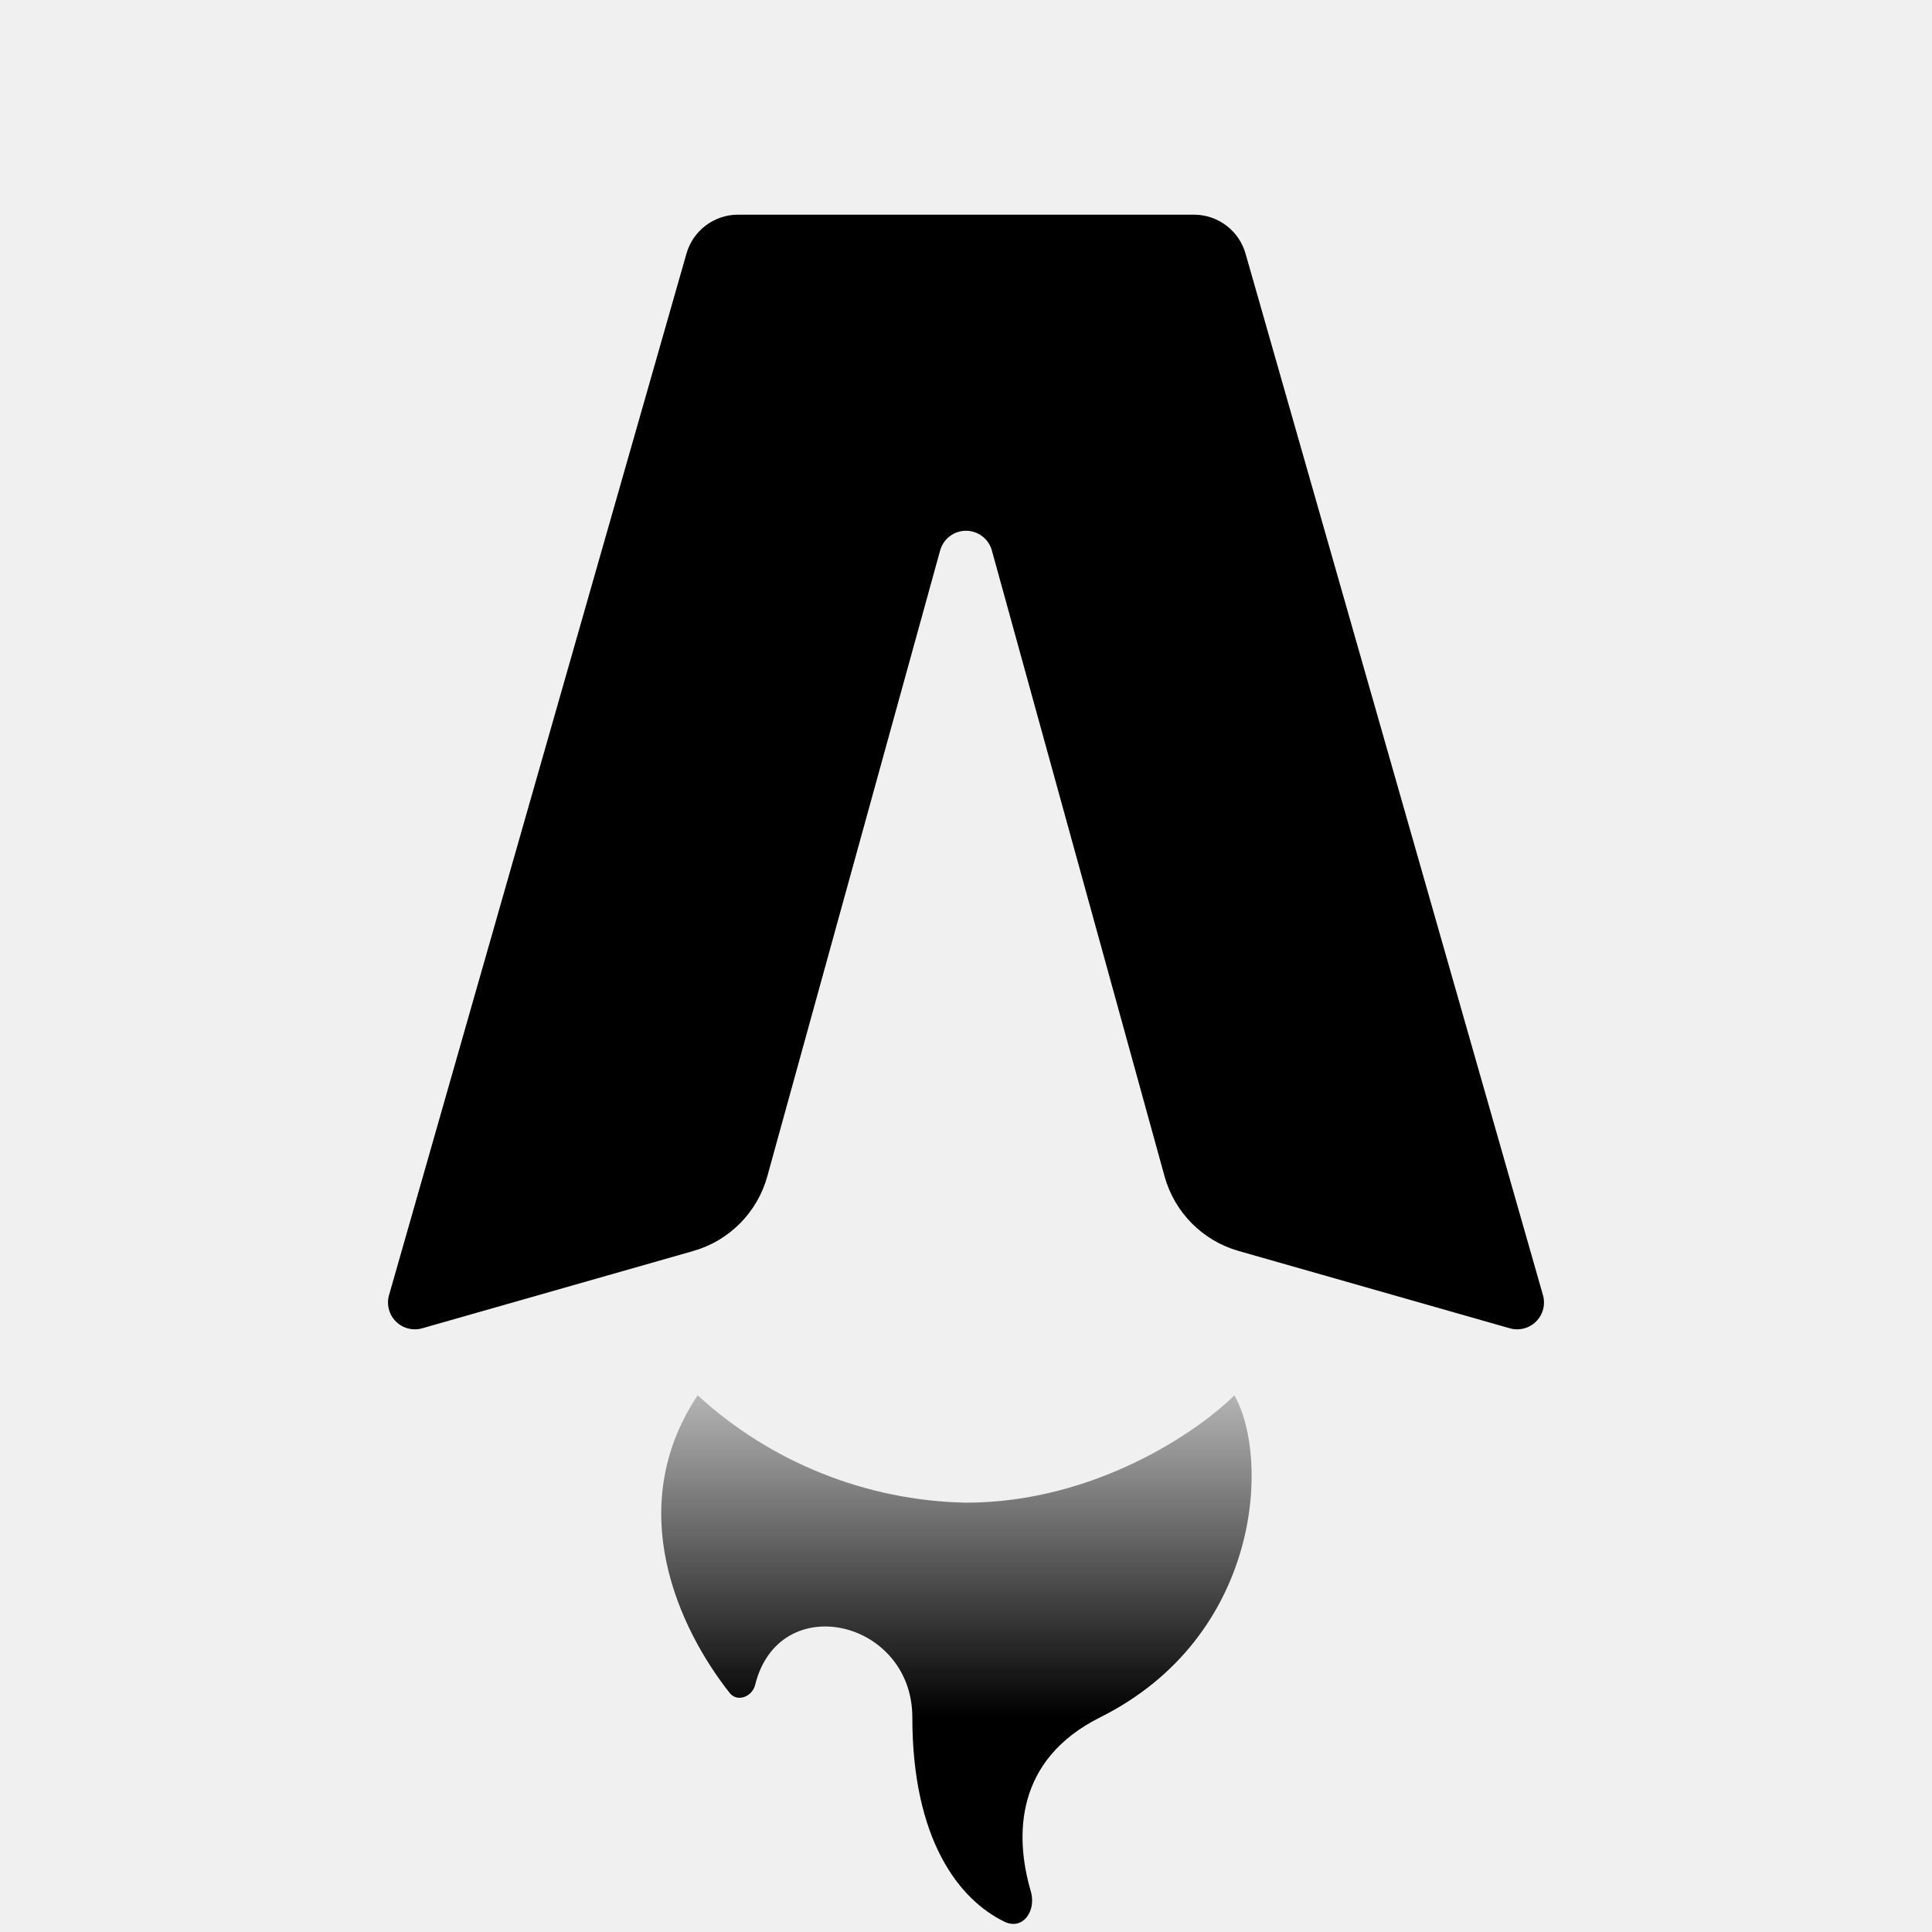
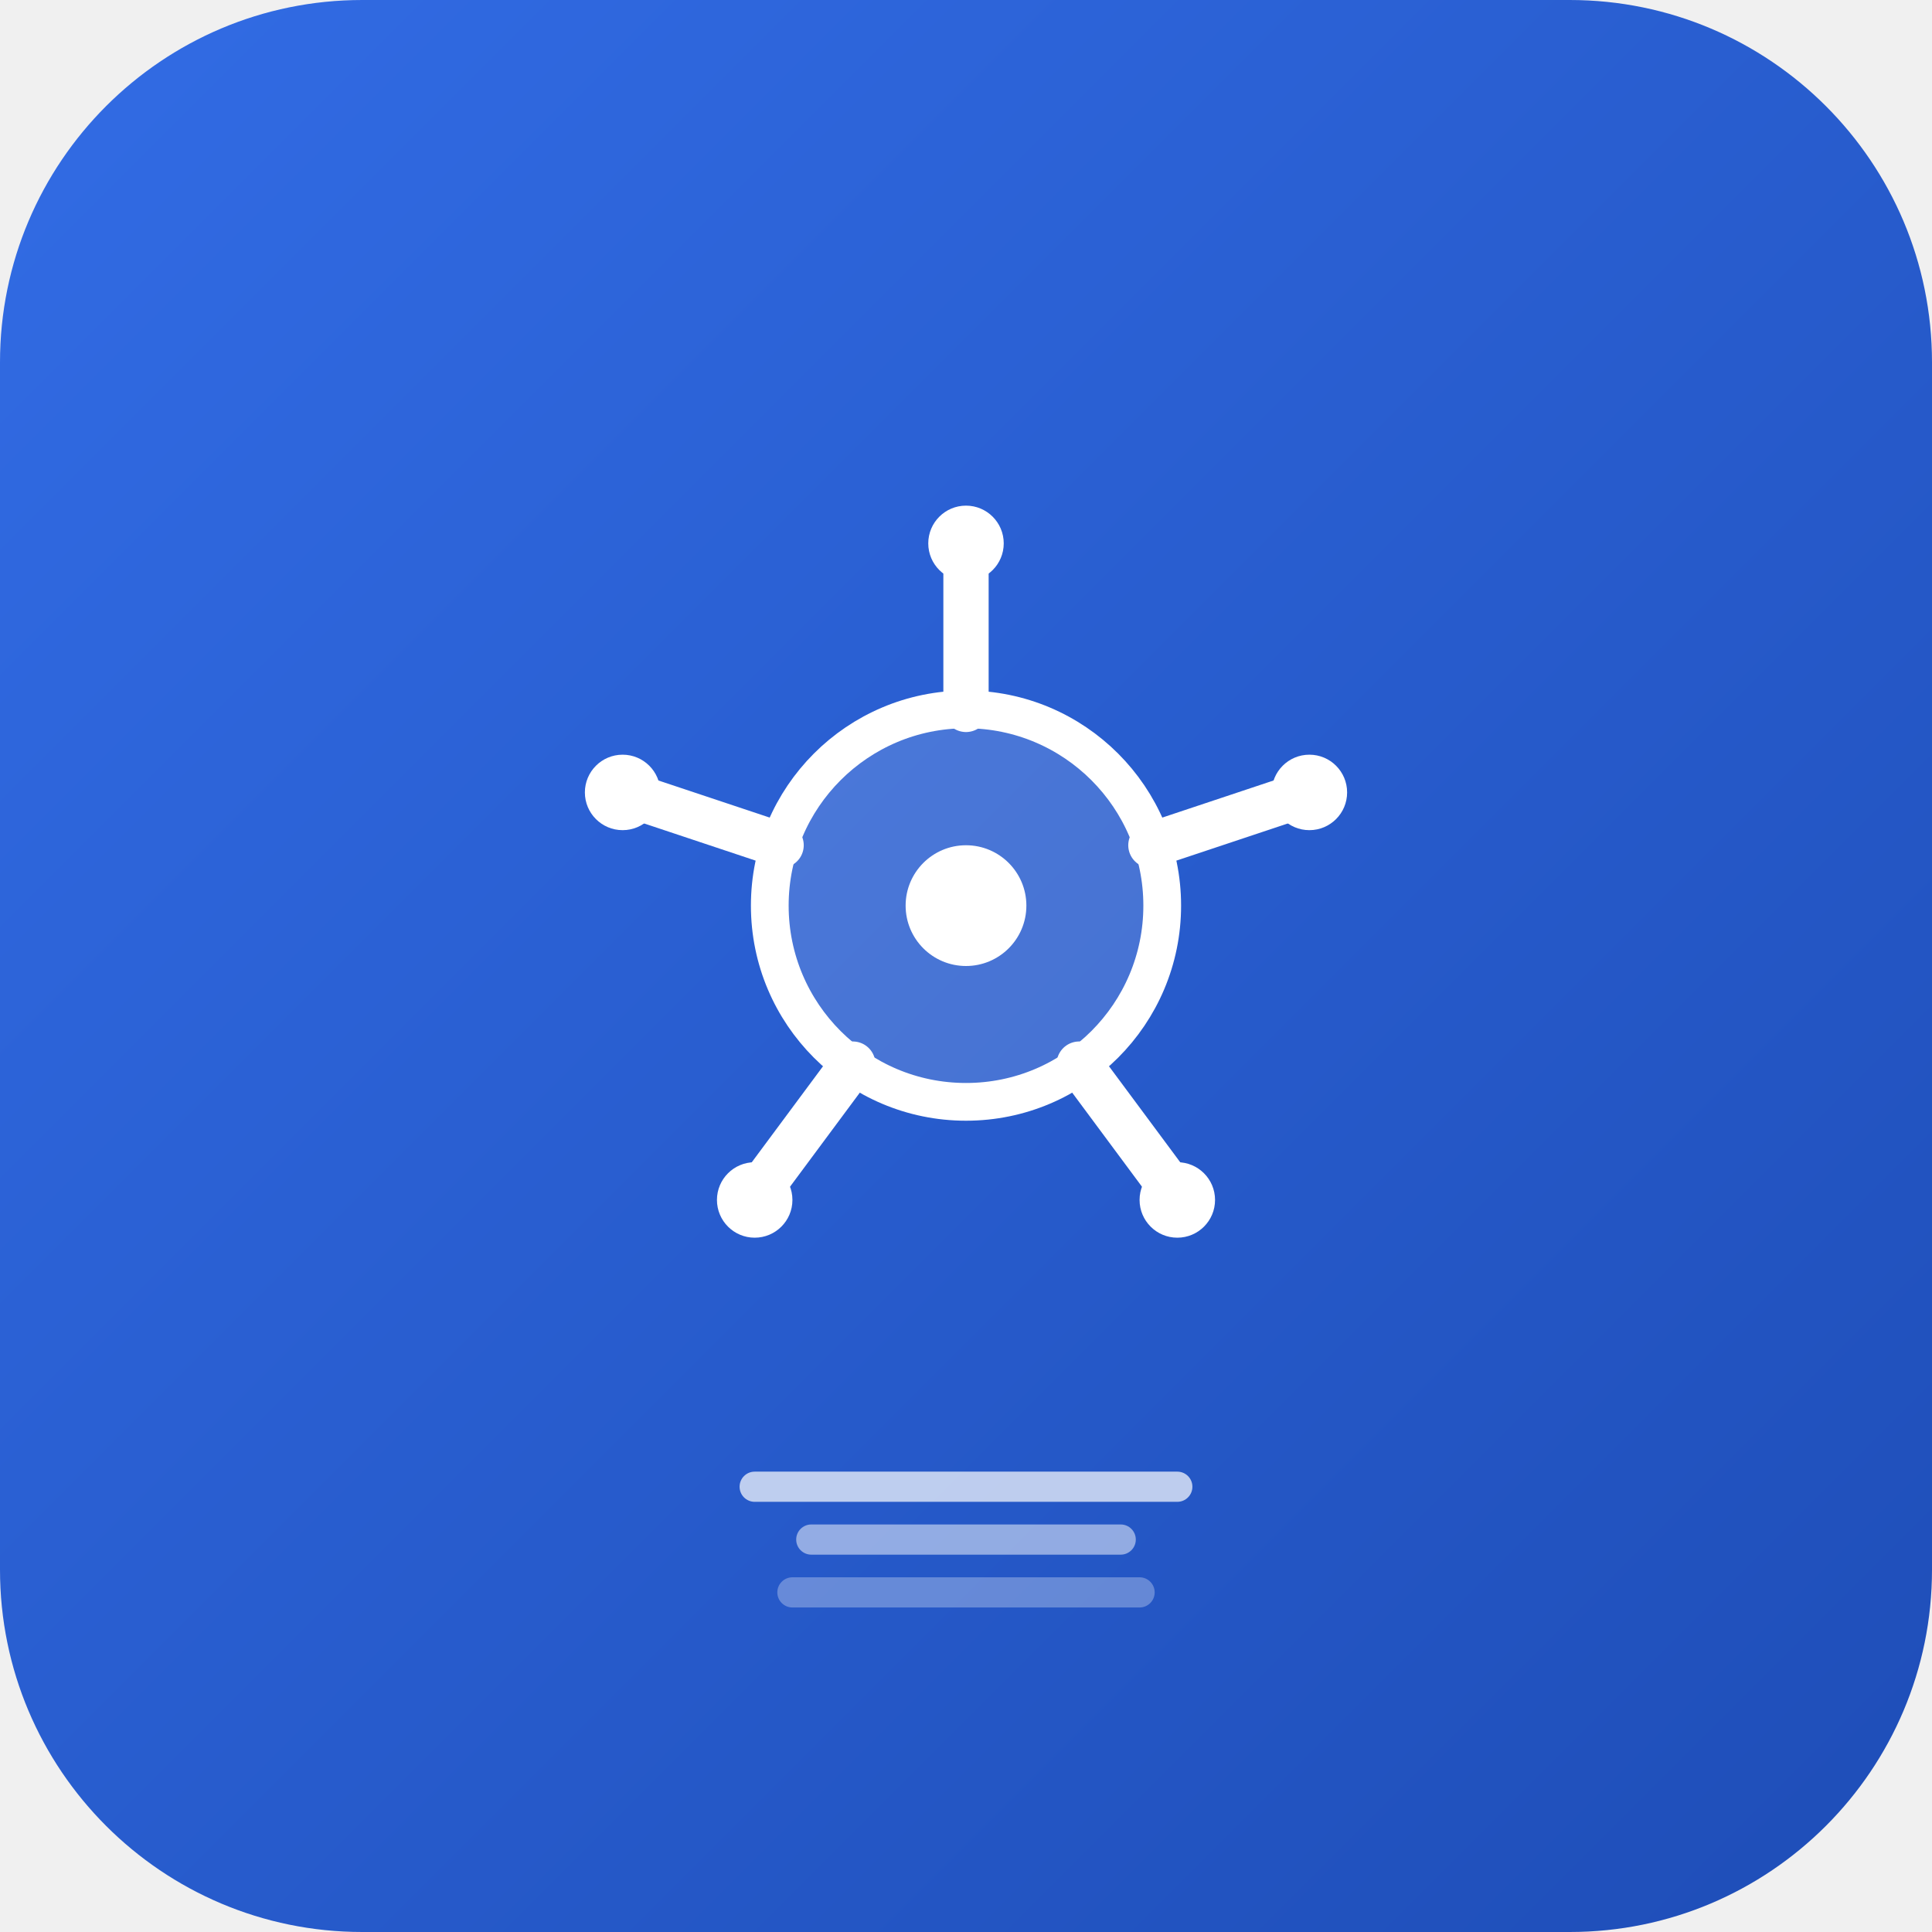
- <svg xmlns="http://www.w3.org/2000/svg" fill="none" viewBox="0 0 36 36">
-   <path fill="#000" d="M22.25 4h-8.5a1 1 0 0 0-.96.73l-5.54 19.4a.5.5 0 0 0 .62.62l5.05-1.44a2 2 0 0 0 1.38-1.4l3.22-11.66a.5.5 0 0 1 .96 0l3.22 11.67a2 2 0 0 0 1.38 1.39l5.05 1.44a.5.5 0 0 0 .62-.62l-5.54-19.4a1 1 0 0 0-.96-.73Z" />
-   <path fill="url(#gradient)" d="M18 28a7.63 7.63 0 0 1-5-2c-1.4 2.1-.35 4.35.6 5.55.14.17.41.07.47-.15.44-1.8 2.93-1.22 2.93.6 0 2.28.87 3.4 1.72 3.81.34.16.59-.2.49-.56-.31-1.05-.29-2.46 1.29-3.25 3-1.5 3.17-4.83 2.5-6-.67.67-2.6 2-5 2Z" />
+ <svg xmlns="http://www.w3.org/2000/svg" viewBox="0 0 512 512">
  <defs>
-     <linearGradient id="gradient" x1="16" x2="16" y1="32" y2="24" gradientUnits="userSpaceOnUse">
-       <stop stop-color="#000" />
-       <stop offset="1" stop-color="#000" stop-opacity="0" />
+     <linearGradient id="bg" x1="0" y1="0" x2="1" y2="1">
+       <stop offset="0%" stop-color="#326CE5" />
+       <stop offset="100%" stop-color="#1E4DB7" />
    </linearGradient>
  </defs>
-   <style>
-     @media (prefers-color-scheme:dark){:root{filter:invert(100%)}}
-   </style>
+   <rect width="512" height="512" rx="96" fill="url(#bg)" />
+   <g transform="translate(256,240)" fill="none" stroke="#fff" stroke-width="12">
+     <circle r="52" fill="#fff" fill-opacity="0.15" stroke="#fff" stroke-width="10" />
+     <circle r="16" fill="#fff" stroke="none" />
+     <line x1="0" y1="-52" x2="0" y2="-90" stroke-linecap="round" />
+     <line x1="49" y1="-16" x2="85" y2="-28" stroke-linecap="round" />
+     <line x1="30" y1="42" x2="53" y2="73" stroke-linecap="round" />
+     <line x1="-30" y1="42" x2="-53" y2="73" stroke-linecap="round" />
+     <line x1="-49" y1="-16" x2="-85" y2="-28" stroke-linecap="round" />
+     <circle cx="0" cy="-96" r="10" fill="#fff" stroke="none" />
+     <circle cx="91" cy="-30" r="10" fill="#fff" stroke="none" />
+     <circle cx="56" cy="78" r="10" fill="#fff" stroke="none" />
+     <circle cx="-56" cy="78" r="10" fill="#fff" stroke="none" />
+     <circle cx="-91" cy="-30" r="10" fill="#fff" stroke="none" />
+   </g>
+   <g transform="translate(256,410)" fill="#fff">
+     <rect x="-60" y="-20" width="120" height="8" rx="4" opacity="0.7" />
+     <rect x="-45" y="-6" width="90" height="8" rx="4" opacity="0.5" />
+     <rect x="-50" y="8" width="100" height="8" rx="4" opacity="0.3" />
+   </g>
</svg>
